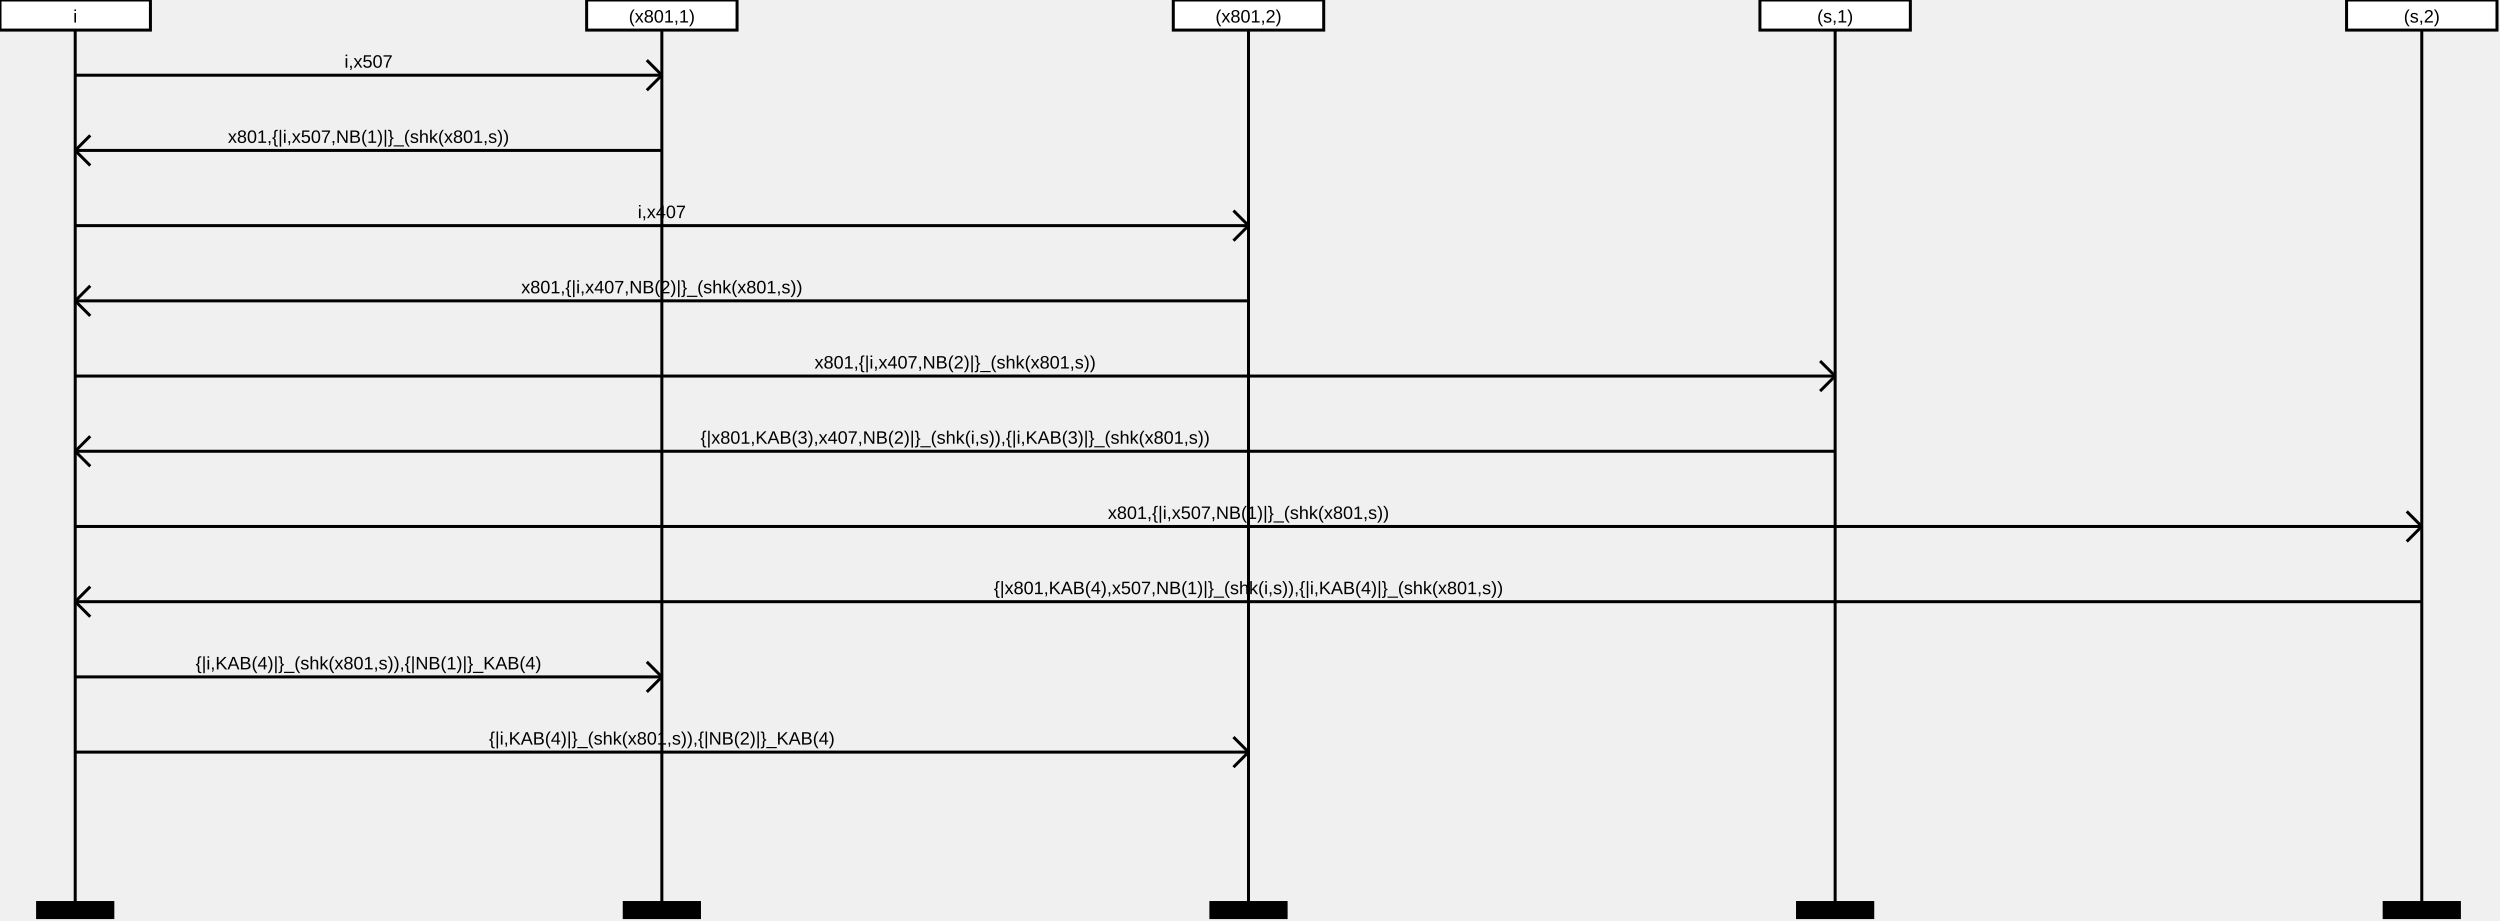
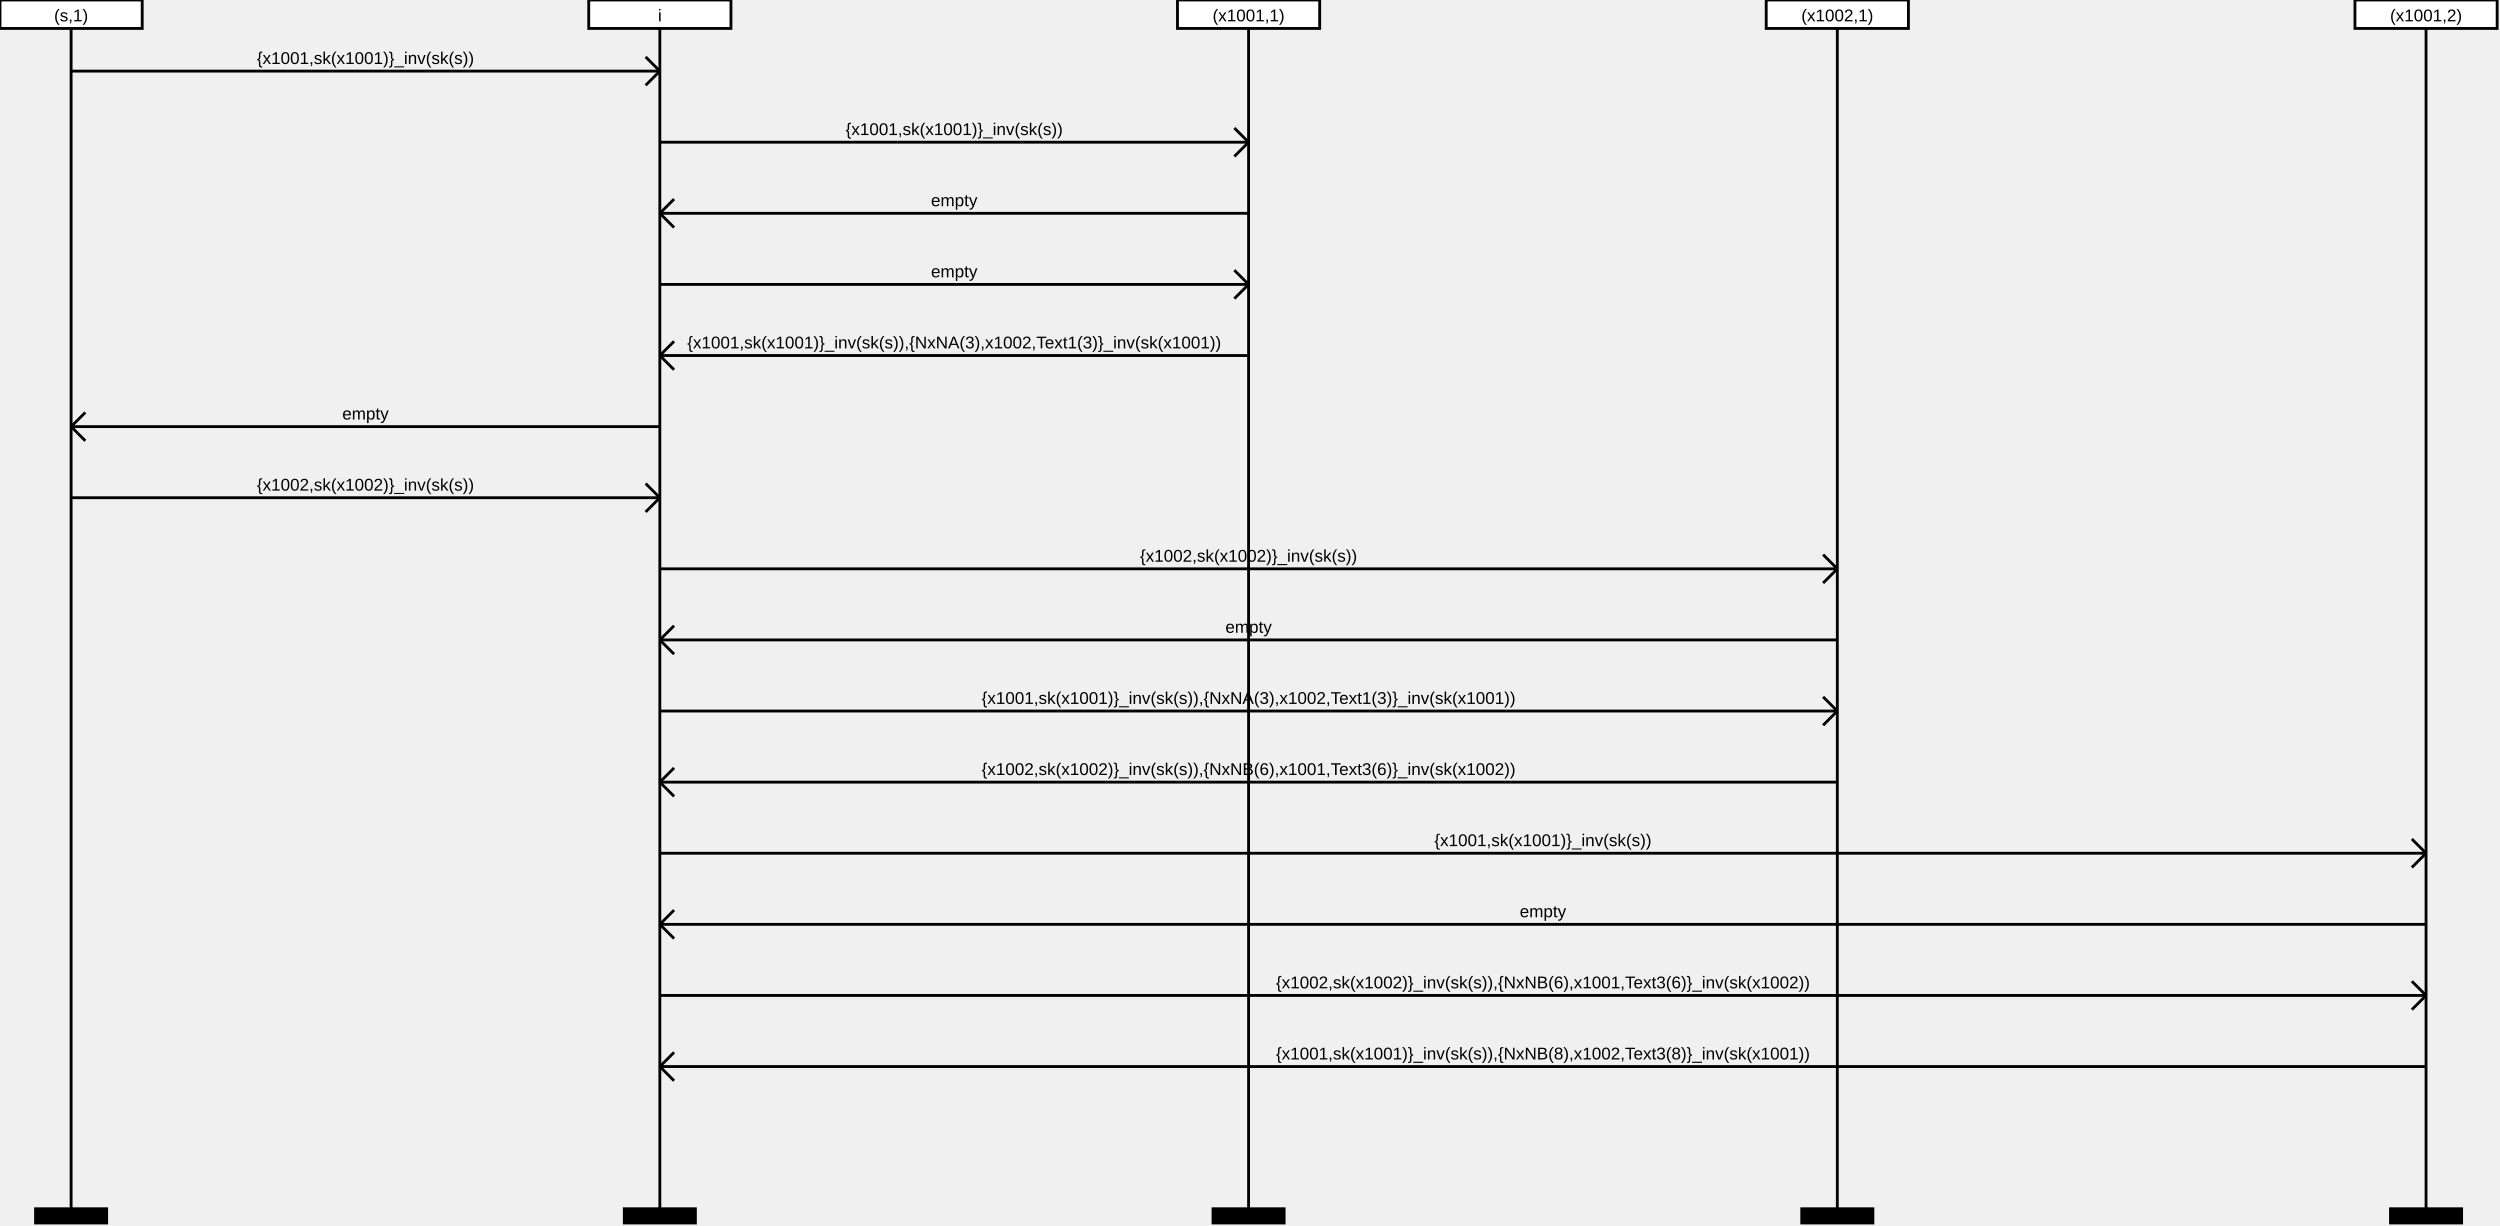
<svg xmlns="http://www.w3.org/2000/svg" version="1.1">
  <rect x="0" y="0" width="100" height="20" style="fill:white;stroke:black;stroke-width:2" />
  <text x="50" y="15" text-anchor="middle" style="font-family: Arial, Helvetica, sans-serif">
+ (s,1)</text>
+   <line x1="50" y1="20" x2="50" y2="850" style="stroke:black;stroke-width:2" />
+   <rect x="25" y="850" width="50" height="10" style="fill:black;stroke:black;stroke-width:2" />
+   <rect x="414" y="0" width="100" height="20" style="fill:white;stroke:black;stroke-width:2" />
+   <text x="464" y="15" text-anchor="middle" style="font-family: Arial, Helvetica, sans-serif">
i</text>
-   <line x1="50" y1="20" x2="50" y2="600" style="stroke:black;stroke-width:2" />
-   <rect x="25" y="600" width="50" height="10" style="fill:black;stroke:black;stroke-width:2" />
-   <rect x="390" y="0" width="100" height="20" style="fill:white;stroke:black;stroke-width:2" />
-   <text x="440" y="15" text-anchor="middle" style="font-family: Arial, Helvetica, sans-serif">
- (x801,1)</text>
-   <line x1="440" y1="20" x2="440" y2="600" style="stroke:black;stroke-width:2" />
-   <rect x="415" y="600" width="50" height="10" style="fill:black;stroke:black;stroke-width:2" />
-   <rect x="780" y="0" width="100" height="20" style="fill:white;stroke:black;stroke-width:2" />
-   <text x="830" y="15" text-anchor="middle" style="font-family: Arial, Helvetica, sans-serif">
- (x801,2)</text>
-   <line x1="830" y1="20" x2="830" y2="600" style="stroke:black;stroke-width:2" />
-   <rect x="805" y="600" width="50" height="10" style="fill:black;stroke:black;stroke-width:2" />
-   <rect x="1170" y="0" width="100" height="20" style="fill:white;stroke:black;stroke-width:2" />
-   <text x="1220" y="15" text-anchor="middle" style="font-family: Arial, Helvetica, sans-serif">
- (s,1)</text>
-   <line x1="1220" y1="20" x2="1220" y2="600" style="stroke:black;stroke-width:2" />
-   <rect x="1195" y="600" width="50" height="10" style="fill:black;stroke:black;stroke-width:2" />
-   <rect x="1560" y="0" width="100" height="20" style="fill:white;stroke:black;stroke-width:2" />
-   <text x="1610" y="15" text-anchor="middle" style="font-family: Arial, Helvetica, sans-serif">
- (s,2)</text>
-   <line x1="1610" y1="20" x2="1610" y2="600" style="stroke:black;stroke-width:2" />
-   <rect x="1585" y="600" width="50" height="10" style="fill:black;stroke:black;stroke-width:2" />
-   <line x1="50.0" y1="50" x2="440.0" y2="50" style="stroke:black;stroke-width:2" />
-   <line x1="430.0" y1="40" x2="440.0" y2="50" style="stroke:black;stroke-width:2" />
-   <line x1="430.0" y1="60" x2="440.0" y2="50" style="stroke:black;stroke-width:2" />
-   <text x="245.0" y="45" text-anchor="middle" style="font-family: Arial, Helvetica, sans-serif"> i,x507</text>
-   <line x1="50.0" y1="100" x2="440.0" y2="100" style="stroke:black;stroke-width:2" />
-   <line x1="60.0" y1="90" x2="50.0" y2="100" style="stroke:black;stroke-width:2" />
-   <line x1="60.0" y1="110" x2="50.0" y2="100" style="stroke:black;stroke-width:2" />
-   <text x="245.0" y="95" text-anchor="middle" style="font-family: Arial, Helvetica, sans-serif"> x801,{|i,x507,NB(1)|}_(shk(x801,s))</text>
-   <line x1="50.0" y1="150" x2="830.0" y2="150" style="stroke:black;stroke-width:2" />
-   <line x1="820.0" y1="140" x2="830.0" y2="150" style="stroke:black;stroke-width:2" />
-   <line x1="820.0" y1="160" x2="830.0" y2="150" style="stroke:black;stroke-width:2" />
-   <text x="440.0" y="145" text-anchor="middle" style="font-family: Arial, Helvetica, sans-serif"> i,x407</text>
-   <line x1="50.0" y1="200" x2="830.0" y2="200" style="stroke:black;stroke-width:2" />
-   <line x1="60.0" y1="190" x2="50.0" y2="200" style="stroke:black;stroke-width:2" />
-   <line x1="60.0" y1="210" x2="50.0" y2="200" style="stroke:black;stroke-width:2" />
-   <text x="440.0" y="195" text-anchor="middle" style="font-family: Arial, Helvetica, sans-serif"> x801,{|i,x407,NB(2)|}_(shk(x801,s))</text>
-   <line x1="50.0" y1="250" x2="1220.0" y2="250" style="stroke:black;stroke-width:2" />
-   <line x1="1210.0" y1="240" x2="1220.0" y2="250" style="stroke:black;stroke-width:2" />
-   <line x1="1210.0" y1="260" x2="1220.0" y2="250" style="stroke:black;stroke-width:2" />
-   <text x="635.0" y="245" text-anchor="middle" style="font-family: Arial, Helvetica, sans-serif"> x801,{|i,x407,NB(2)|}_(shk(x801,s))</text>
-   <line x1="50.0" y1="300" x2="1220.0" y2="300" style="stroke:black;stroke-width:2" />
+   <line x1="464" y1="20" x2="464" y2="850" style="stroke:black;stroke-width:2" />
+   <rect x="439" y="850" width="50" height="10" style="fill:black;stroke:black;stroke-width:2" />
+   <rect x="828" y="0" width="100" height="20" style="fill:white;stroke:black;stroke-width:2" />
+   <text x="878" y="15" text-anchor="middle" style="font-family: Arial, Helvetica, sans-serif">
+ (x1001,1)</text>
+   <line x1="878" y1="20" x2="878" y2="850" style="stroke:black;stroke-width:2" />
+   <rect x="853" y="850" width="50" height="10" style="fill:black;stroke:black;stroke-width:2" />
+   <rect x="1242" y="0" width="100" height="20" style="fill:white;stroke:black;stroke-width:2" />
+   <text x="1292" y="15" text-anchor="middle" style="font-family: Arial, Helvetica, sans-serif">
+ (x1002,1)</text>
+   <line x1="1292" y1="20" x2="1292" y2="850" style="stroke:black;stroke-width:2" />
+   <rect x="1267" y="850" width="50" height="10" style="fill:black;stroke:black;stroke-width:2" />
+   <rect x="1656" y="0" width="100" height="20" style="fill:white;stroke:black;stroke-width:2" />
+   <text x="1706" y="15" text-anchor="middle" style="font-family: Arial, Helvetica, sans-serif">
+ (x1001,2)</text>
+   <line x1="1706" y1="20" x2="1706" y2="850" style="stroke:black;stroke-width:2" />
+   <rect x="1681" y="850" width="50" height="10" style="fill:black;stroke:black;stroke-width:2" />
+   <line x1="50.0" y1="50" x2="464.0" y2="50" style="stroke:black;stroke-width:2" />
+   <line x1="454.0" y1="40" x2="464.0" y2="50" style="stroke:black;stroke-width:2" />
+   <line x1="454.0" y1="60" x2="464.0" y2="50" style="stroke:black;stroke-width:2" />
+   <text x="257.0" y="45" text-anchor="middle" style="font-family: Arial, Helvetica, sans-serif"> {x1001,sk(x1001)}_inv(sk(s))</text>
+   <line x1="464.0" y1="100" x2="878.0" y2="100" style="stroke:black;stroke-width:2" />
+   <line x1="868.0" y1="90" x2="878.0" y2="100" style="stroke:black;stroke-width:2" />
+   <line x1="868.0" y1="110" x2="878.0" y2="100" style="stroke:black;stroke-width:2" />
+   <text x="671.0" y="95" text-anchor="middle" style="font-family: Arial, Helvetica, sans-serif"> {x1001,sk(x1001)}_inv(sk(s))</text>
+   <line x1="464.0" y1="150" x2="878.0" y2="150" style="stroke:black;stroke-width:2" />
+   <line x1="474.0" y1="140" x2="464.0" y2="150" style="stroke:black;stroke-width:2" />
+   <line x1="474.0" y1="160" x2="464.0" y2="150" style="stroke:black;stroke-width:2" />
+   <text x="671.0" y="145" text-anchor="middle" style="font-family: Arial, Helvetica, sans-serif"> empty</text>
+   <line x1="464.0" y1="200" x2="878.0" y2="200" style="stroke:black;stroke-width:2" />
+   <line x1="868.0" y1="190" x2="878.0" y2="200" style="stroke:black;stroke-width:2" />
+   <line x1="868.0" y1="210" x2="878.0" y2="200" style="stroke:black;stroke-width:2" />
+   <text x="671.0" y="195" text-anchor="middle" style="font-family: Arial, Helvetica, sans-serif"> empty</text>
+   <line x1="464.0" y1="250" x2="878.0" y2="250" style="stroke:black;stroke-width:2" />
+   <line x1="474.0" y1="240" x2="464.0" y2="250" style="stroke:black;stroke-width:2" />
+   <line x1="474.0" y1="260" x2="464.0" y2="250" style="stroke:black;stroke-width:2" />
+   <text x="671.0" y="245" text-anchor="middle" style="font-family: Arial, Helvetica, sans-serif"> {x1001,sk(x1001)}_inv(sk(s)),{NxNA(3),x1002,Text1(3)}_inv(sk(x1001))</text>
+   <line x1="50.0" y1="300" x2="464.0" y2="300" style="stroke:black;stroke-width:2" />
  <line x1="60.0" y1="290" x2="50.0" y2="300" style="stroke:black;stroke-width:2" />
  <line x1="60.0" y1="310" x2="50.0" y2="300" style="stroke:black;stroke-width:2" />
-   <text x="635.0" y="295" text-anchor="middle" style="font-family: Arial, Helvetica, sans-serif"> {|x801,KAB(3),x407,NB(2)|}_(shk(i,s)),{|i,KAB(3)|}_(shk(x801,s))</text>
-   <line x1="50.0" y1="350" x2="1610.0" y2="350" style="stroke:black;stroke-width:2" />
-   <line x1="1600.0" y1="340" x2="1610.0" y2="350" style="stroke:black;stroke-width:2" />
-   <line x1="1600.0" y1="360" x2="1610.0" y2="350" style="stroke:black;stroke-width:2" />
-   <text x="830.0" y="345" text-anchor="middle" style="font-family: Arial, Helvetica, sans-serif"> x801,{|i,x507,NB(1)|}_(shk(x801,s))</text>
-   <line x1="50.0" y1="400" x2="1610.0" y2="400" style="stroke:black;stroke-width:2" />
-   <line x1="60.0" y1="390" x2="50.0" y2="400" style="stroke:black;stroke-width:2" />
-   <line x1="60.0" y1="410" x2="50.0" y2="400" style="stroke:black;stroke-width:2" />
-   <text x="830.0" y="395" text-anchor="middle" style="font-family: Arial, Helvetica, sans-serif"> {|x801,KAB(4),x507,NB(1)|}_(shk(i,s)),{|i,KAB(4)|}_(shk(x801,s))</text>
-   <line x1="50.0" y1="450" x2="440.0" y2="450" style="stroke:black;stroke-width:2" />
-   <line x1="430.0" y1="440" x2="440.0" y2="450" style="stroke:black;stroke-width:2" />
-   <line x1="430.0" y1="460" x2="440.0" y2="450" style="stroke:black;stroke-width:2" />
-   <text x="245.0" y="445" text-anchor="middle" style="font-family: Arial, Helvetica, sans-serif"> {|i,KAB(4)|}_(shk(x801,s)),{|NB(1)|}_KAB(4)</text>
-   <line x1="50.0" y1="500" x2="830.0" y2="500" style="stroke:black;stroke-width:2" />
-   <line x1="820.0" y1="490" x2="830.0" y2="500" style="stroke:black;stroke-width:2" />
-   <line x1="820.0" y1="510" x2="830.0" y2="500" style="stroke:black;stroke-width:2" />
-   <text x="440.0" y="495" text-anchor="middle" style="font-family: Arial, Helvetica, sans-serif"> {|i,KAB(4)|}_(shk(x801,s)),{|NB(2)|}_KAB(4)</text>
+   <text x="257.0" y="295" text-anchor="middle" style="font-family: Arial, Helvetica, sans-serif"> empty</text>
+   <line x1="50.0" y1="350" x2="464.0" y2="350" style="stroke:black;stroke-width:2" />
+   <line x1="454.0" y1="340" x2="464.0" y2="350" style="stroke:black;stroke-width:2" />
+   <line x1="454.0" y1="360" x2="464.0" y2="350" style="stroke:black;stroke-width:2" />
+   <text x="257.0" y="345" text-anchor="middle" style="font-family: Arial, Helvetica, sans-serif"> {x1002,sk(x1002)}_inv(sk(s))</text>
+   <line x1="464.0" y1="400" x2="1292.0" y2="400" style="stroke:black;stroke-width:2" />
+   <line x1="1282.0" y1="390" x2="1292.0" y2="400" style="stroke:black;stroke-width:2" />
+   <line x1="1282.0" y1="410" x2="1292.0" y2="400" style="stroke:black;stroke-width:2" />
+   <text x="878.0" y="395" text-anchor="middle" style="font-family: Arial, Helvetica, sans-serif"> {x1002,sk(x1002)}_inv(sk(s))</text>
+   <line x1="464.0" y1="450" x2="1292.0" y2="450" style="stroke:black;stroke-width:2" />
+   <line x1="474.0" y1="440" x2="464.0" y2="450" style="stroke:black;stroke-width:2" />
+   <line x1="474.0" y1="460" x2="464.0" y2="450" style="stroke:black;stroke-width:2" />
+   <text x="878.0" y="445" text-anchor="middle" style="font-family: Arial, Helvetica, sans-serif"> empty</text>
+   <line x1="464.0" y1="500" x2="1292.0" y2="500" style="stroke:black;stroke-width:2" />
+   <line x1="1282.0" y1="490" x2="1292.0" y2="500" style="stroke:black;stroke-width:2" />
+   <line x1="1282.0" y1="510" x2="1292.0" y2="500" style="stroke:black;stroke-width:2" />
+   <text x="878.0" y="495" text-anchor="middle" style="font-family: Arial, Helvetica, sans-serif"> {x1001,sk(x1001)}_inv(sk(s)),{NxNA(3),x1002,Text1(3)}_inv(sk(x1001))</text>
+   <line x1="464.0" y1="550" x2="1292.0" y2="550" style="stroke:black;stroke-width:2" />
+   <line x1="474.0" y1="540" x2="464.0" y2="550" style="stroke:black;stroke-width:2" />
+   <line x1="474.0" y1="560" x2="464.0" y2="550" style="stroke:black;stroke-width:2" />
+   <text x="878.0" y="545" text-anchor="middle" style="font-family: Arial, Helvetica, sans-serif"> {x1002,sk(x1002)}_inv(sk(s)),{NxNB(6),x1001,Text3(6)}_inv(sk(x1002))</text>
+   <line x1="464.0" y1="600" x2="1706.0" y2="600" style="stroke:black;stroke-width:2" />
+   <line x1="1696.0" y1="590" x2="1706.0" y2="600" style="stroke:black;stroke-width:2" />
+   <line x1="1696.0" y1="610" x2="1706.0" y2="600" style="stroke:black;stroke-width:2" />
+   <text x="1085.0" y="595" text-anchor="middle" style="font-family: Arial, Helvetica, sans-serif"> {x1001,sk(x1001)}_inv(sk(s))</text>
+   <line x1="464.0" y1="650" x2="1706.0" y2="650" style="stroke:black;stroke-width:2" />
+   <line x1="474.0" y1="640" x2="464.0" y2="650" style="stroke:black;stroke-width:2" />
+   <line x1="474.0" y1="660" x2="464.0" y2="650" style="stroke:black;stroke-width:2" />
+   <text x="1085.0" y="645" text-anchor="middle" style="font-family: Arial, Helvetica, sans-serif"> empty</text>
+   <line x1="464.0" y1="700" x2="1706.0" y2="700" style="stroke:black;stroke-width:2" />
+   <line x1="1696.0" y1="690" x2="1706.0" y2="700" style="stroke:black;stroke-width:2" />
+   <line x1="1696.0" y1="710" x2="1706.0" y2="700" style="stroke:black;stroke-width:2" />
+   <text x="1085.0" y="695" text-anchor="middle" style="font-family: Arial, Helvetica, sans-serif"> {x1002,sk(x1002)}_inv(sk(s)),{NxNB(6),x1001,Text3(6)}_inv(sk(x1002))</text>
+   <line x1="464.0" y1="750" x2="1706.0" y2="750" style="stroke:black;stroke-width:2" />
+   <line x1="474.0" y1="740" x2="464.0" y2="750" style="stroke:black;stroke-width:2" />
+   <line x1="474.0" y1="760" x2="464.0" y2="750" style="stroke:black;stroke-width:2" />
+   <text x="1085.0" y="745" text-anchor="middle" style="font-family: Arial, Helvetica, sans-serif"> {x1001,sk(x1001)}_inv(sk(s)),{NxNB(8),x1002,Text3(8)}_inv(sk(x1001))</text>
</svg>
